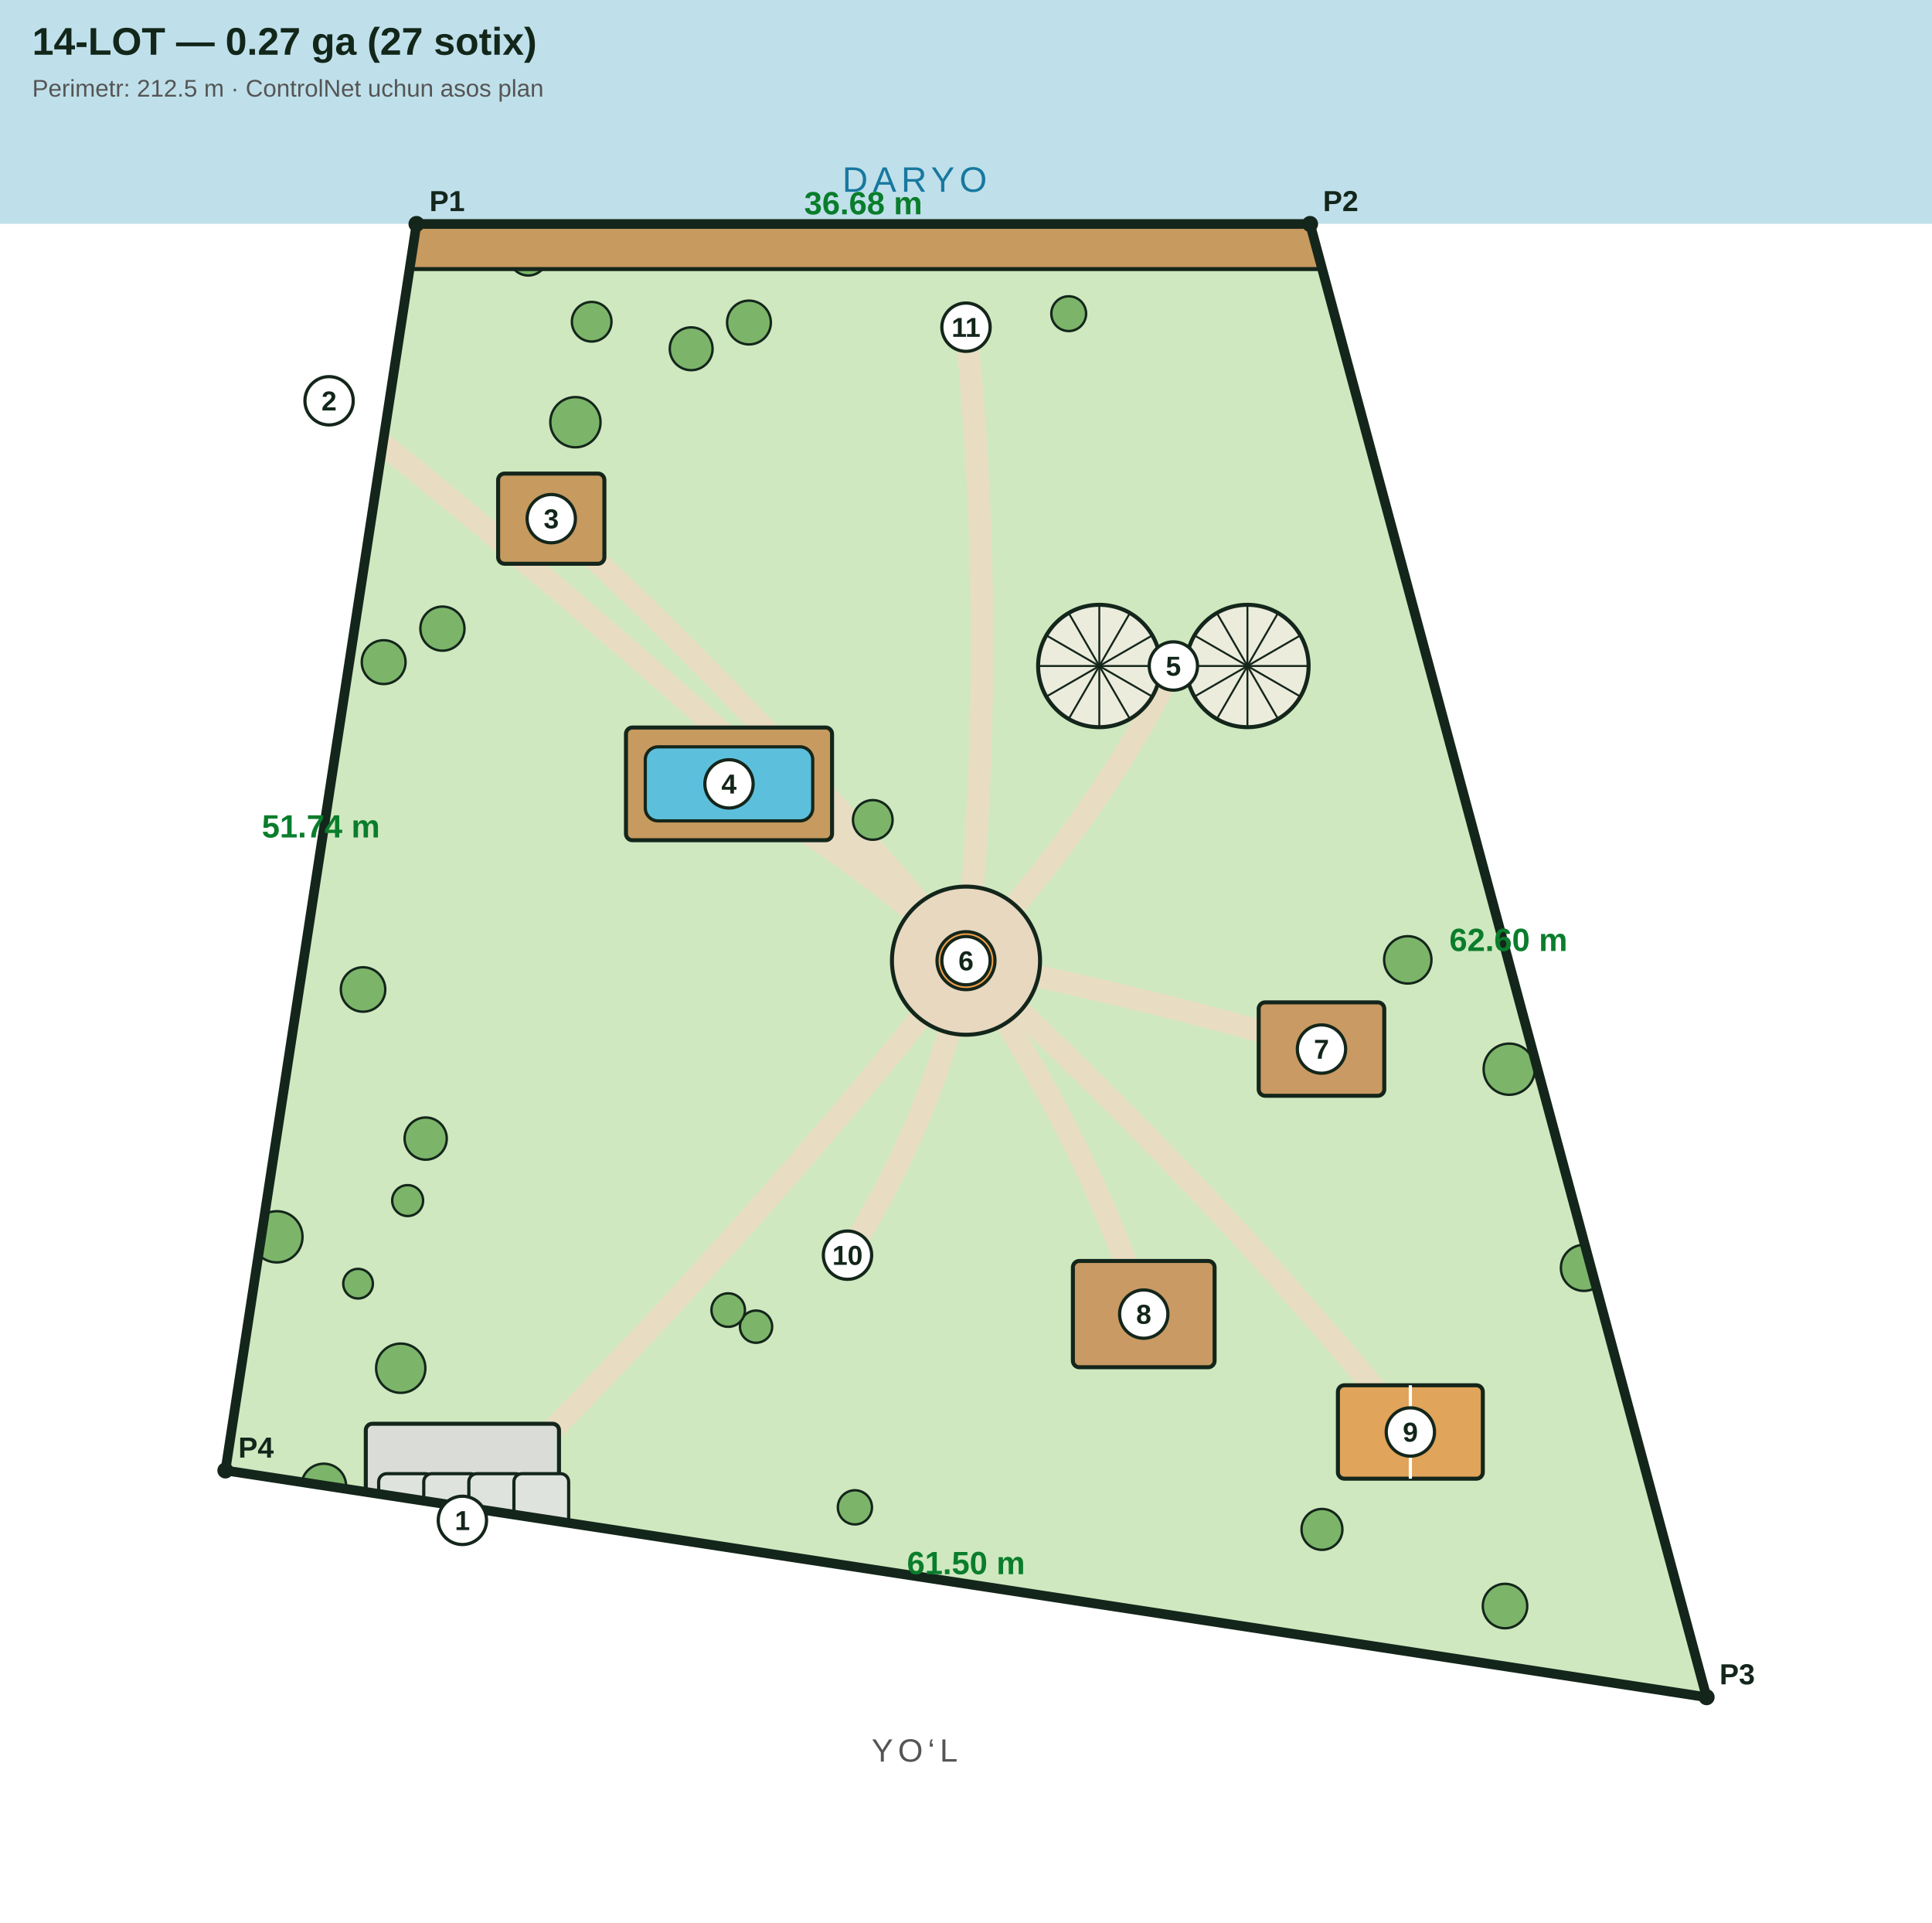
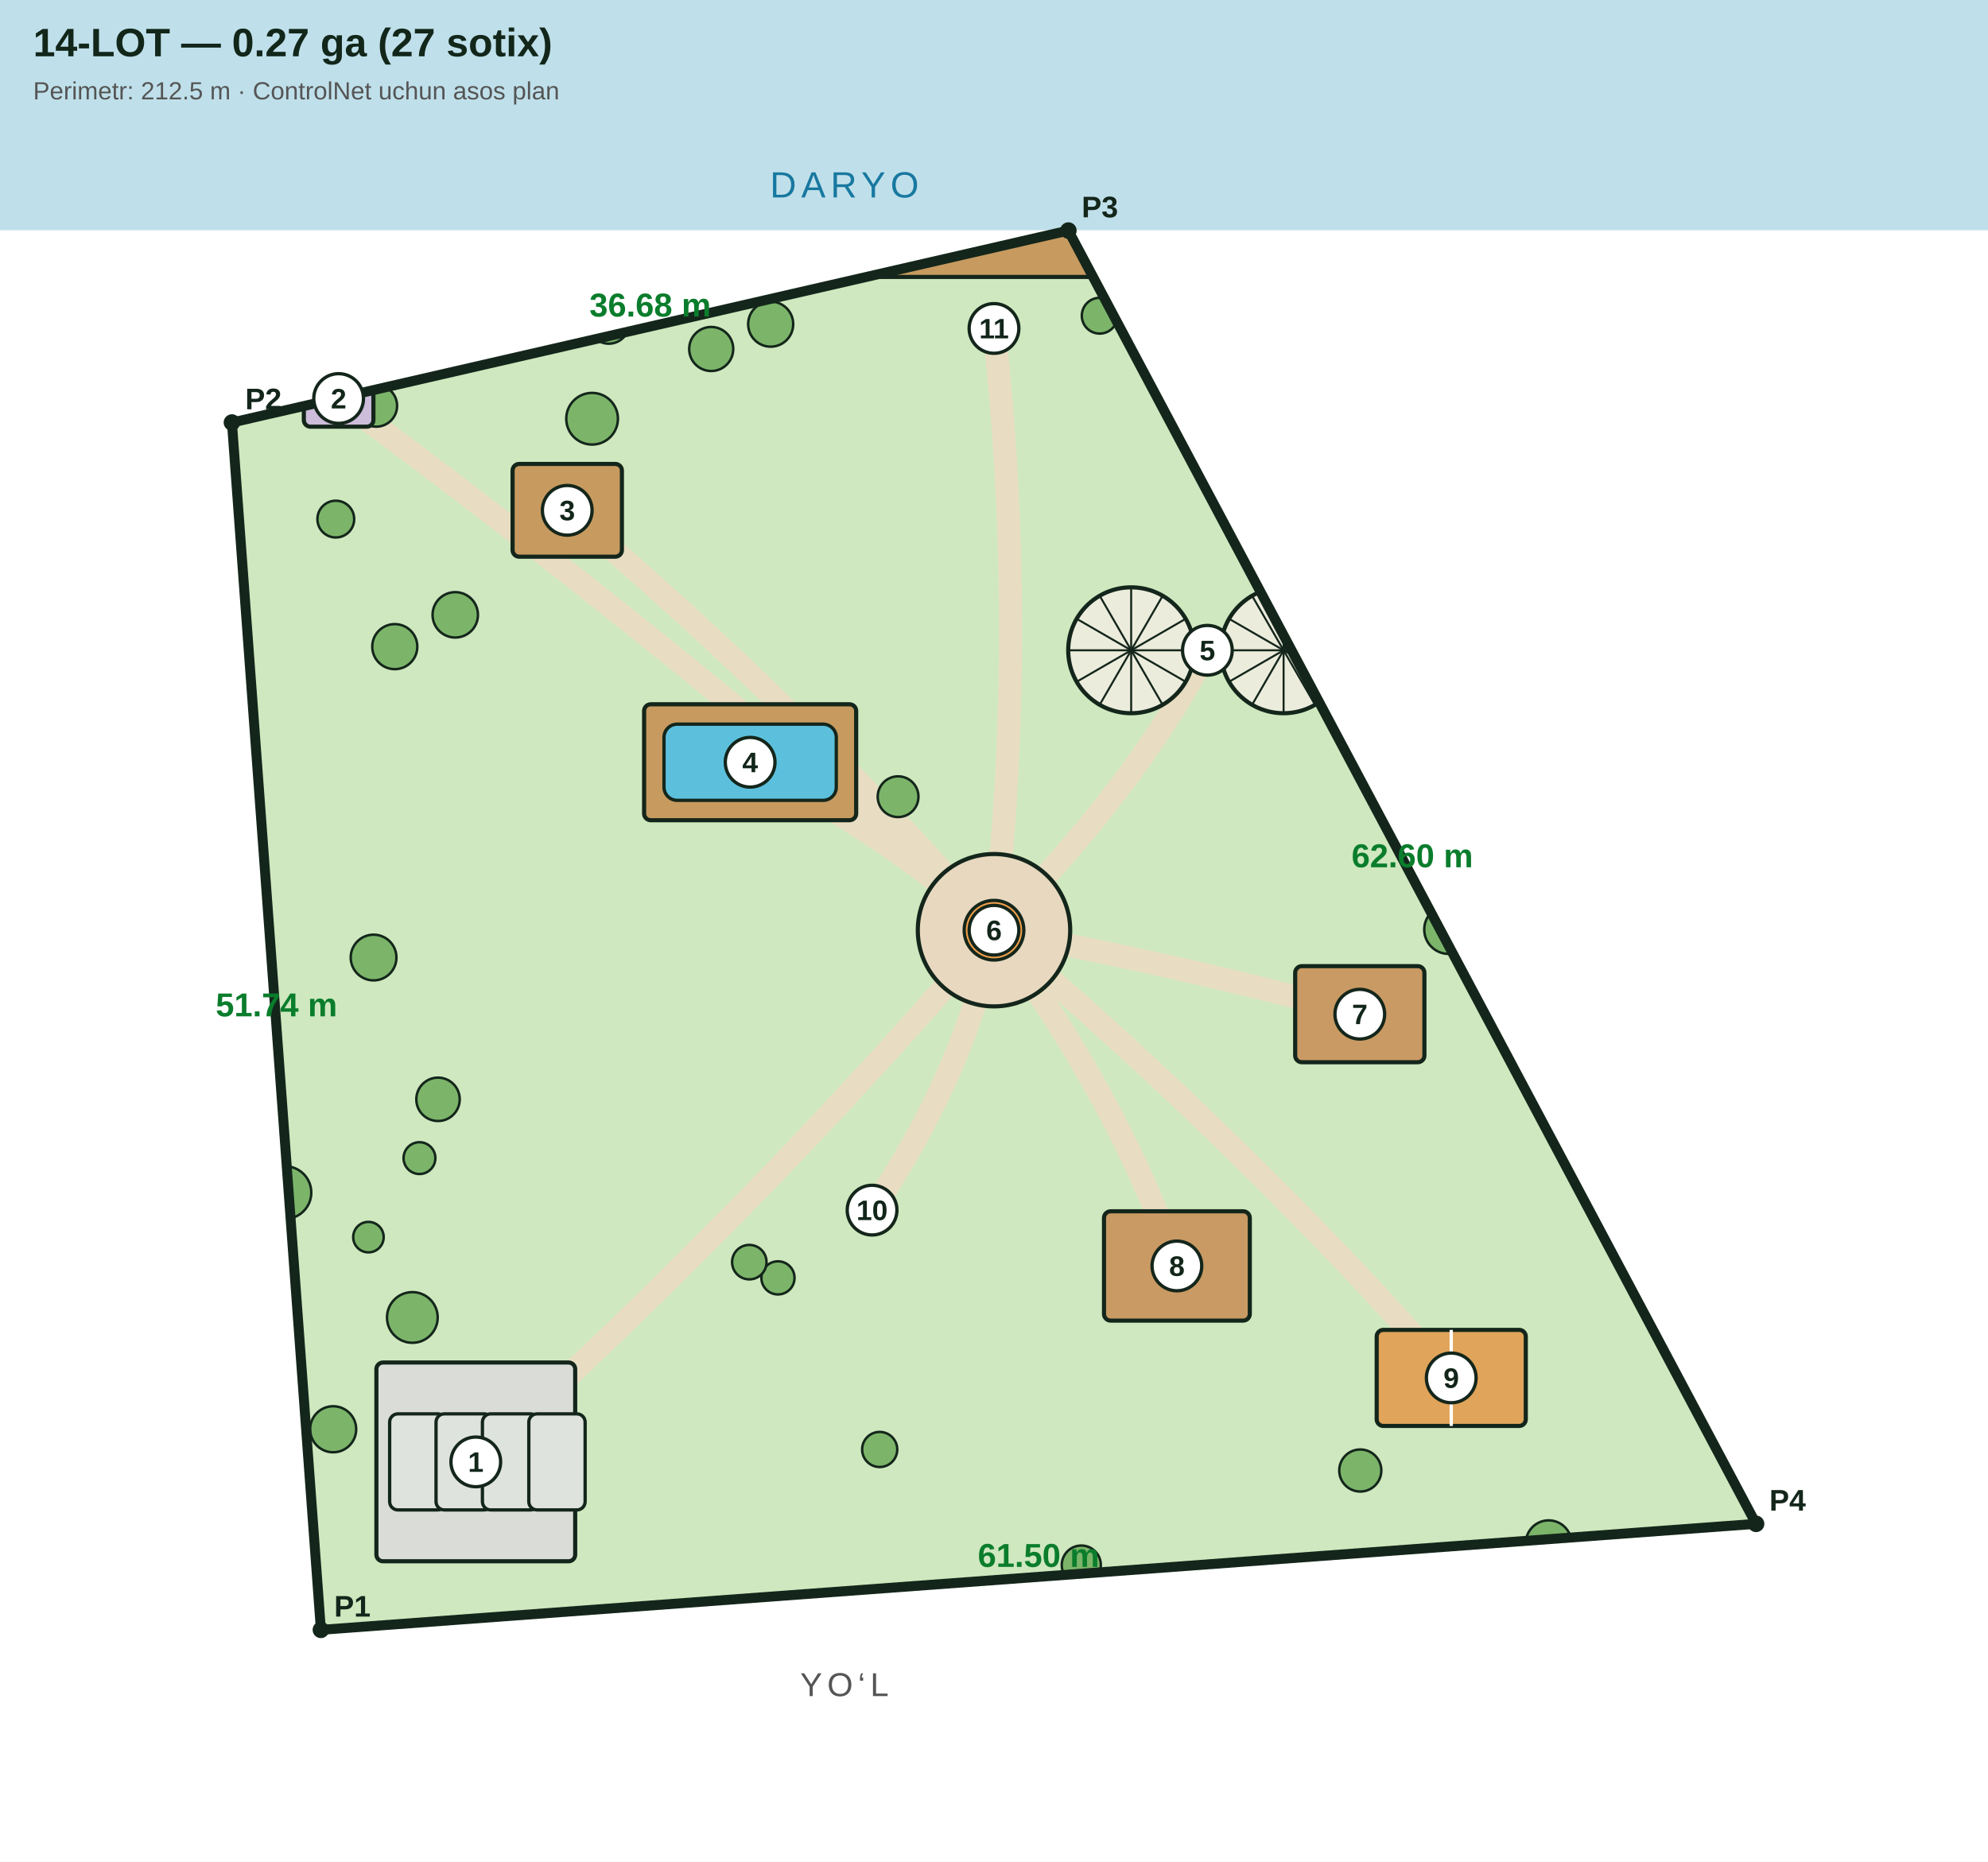
- <svg xmlns="http://www.w3.org/2000/svg" width="1200" height="1194" viewBox="0 0 1200 1194" font-family="Arial, sans-serif">
-   <rect width="1200" height="1194" fill="#ffffff" />
+ <svg xmlns="http://www.w3.org/2000/svg" width="1200" height="1124" viewBox="0 0 1200 1124" font-family="Arial, sans-serif">
+   <rect width="1200" height="1124" fill="#ffffff" />
  <rect x="0" y="0" width="1200" height="139" fill="#bfe0ea" />
  <clipPath id="lot">
-     <polygon points="258.7,139.1 813.7,139.1 1060.0,1054.0 140.0,913.2" />
+     <polygon points="193.7,984.0 140.0,255.1 644.9,139.2 1060.0,920.0" />
  </clipPath>
-   <polygon points="258.7,139.1 813.7,139.1 1060.0,1054.0 140.0,913.2" fill="#cfe8bf" />
+   <polygon points="193.7,984.0 140.0,255.1 644.9,139.2 1060.0,920.0" fill="#cfe8bf" />
  <g clip-path="url(#lot)">
-     <path d="M600.0,596.6 Q463.6,770.4 287.2,944.2" stroke="#e8ddc2" stroke-width="14" fill="none" stroke-linecap="round" />
-     <path d="M600.0,596.6 Q422.2,422.7 204.4,248.9" stroke="#e8ddc2" stroke-width="14" fill="none" stroke-linecap="round" />
-     <path d="M600.0,596.6 Q491.2,459.3 342.4,322.1" stroke="#e8ddc2" stroke-width="14" fill="none" stroke-linecap="round" />
-     <path d="M600.0,596.6 Q546.4,541.7 452.8,486.8" stroke="#e8ddc2" stroke-width="14" fill="none" stroke-linecap="round" />
-     <path d="M600.0,596.6 Q684.4,505.1 728.8,413.6" stroke="#e8ddc2" stroke-width="14" fill="none" stroke-linecap="round" />
-     <path d="M600.0,596.6 Q620.0,596.6 600.0,596.6" stroke="#e8ddc2" stroke-width="14" fill="none" stroke-linecap="round" />
-     <path d="M600.0,596.6 Q730.4,624.0 820.8,651.5" stroke="#e8ddc2" stroke-width="14" fill="none" stroke-linecap="round" />
-     <path d="M600.0,596.6 Q675.2,706.3 710.4,816.1" stroke="#e8ddc2" stroke-width="14" fill="none" stroke-linecap="round" />
-     <path d="M600.0,596.6 Q758.0,742.9 876.0,889.3" stroke="#e8ddc2" stroke-width="14" fill="none" stroke-linecap="round" />
-     <path d="M600.0,596.6 Q583.2,688.1 526.4,779.5" stroke="#e8ddc2" stroke-width="14" fill="none" stroke-linecap="round" />
-     <path d="M600.0,596.6 Q620.0,399.9 600.0,203.2" stroke="#e8ddc2" stroke-width="14" fill="none" stroke-linecap="round" />
-     <circle cx="238.3" cy="411.2" r="13.6" fill="#7cb56a" stroke="#14261b" stroke-width="1.5" />
-     <circle cx="1005.1" cy="806.0" r="10.8" fill="#7cb56a" stroke="#14261b" stroke-width="1.5" />
-     <circle cx="248.9" cy="849.7" r="15.3" fill="#7cb56a" stroke="#14261b" stroke-width="1.5" />
-     <circle cx="253.2" cy="745.6" r="9.6" fill="#7cb56a" stroke="#14261b" stroke-width="1.5" />
-     <circle cx="328.1" cy="159.3" r="11.8" fill="#7cb56a" stroke="#14261b" stroke-width="1.5" />
-     <circle cx="1051.2" cy="652.7" r="13.3" fill="#7cb56a" stroke="#14261b" stroke-width="1.5" />
-     <circle cx="942.8" cy="425.6" r="9.8" fill="#7cb56a" stroke="#14261b" stroke-width="1.5" />
-     <circle cx="227.1" cy="253.7" r="12.6" fill="#7cb56a" stroke="#14261b" stroke-width="1.5" />
-     <circle cx="874.4" cy="596.1" r="14.7" fill="#7cb56a" stroke="#14261b" stroke-width="1.5" />
-     <circle cx="222.4" cy="797.2" r="9.2" fill="#7cb56a" stroke="#14261b" stroke-width="1.5" />
-     <circle cx="821.1" cy="949.8" r="12.7" fill="#7cb56a" stroke="#14261b" stroke-width="1.5" />
-     <circle cx="225.5" cy="614.5" r="13.8" fill="#7cb56a" stroke="#14261b" stroke-width="1.5" />
-     <circle cx="542.1" cy="509.2" r="12.3" fill="#7cb56a" stroke="#14261b" stroke-width="1.5" />
-     <circle cx="357.4" cy="262.2" r="15.6" fill="#7cb56a" stroke="#14261b" stroke-width="1.5" />
-     <circle cx="201.1" cy="922.9" r="13.9" fill="#7cb56a" stroke="#14261b" stroke-width="1.5" />
-     <circle cx="665.7" cy="1036.5" r="13.9" fill="#7cb56a" stroke="#14261b" stroke-width="1.5" />
-     <circle cx="1008.4" cy="666.9" r="11.4" fill="#7cb56a" stroke="#14261b" stroke-width="1.5" />
-     <circle cx="663.8" cy="194.8" r="10.8" fill="#7cb56a" stroke="#14261b" stroke-width="1.5" />
-     <circle cx="172.0" cy="768.1" r="15.9" fill="#7cb56a" stroke="#14261b" stroke-width="1.5" />
-     <circle cx="469.6" cy="823.9" r="10.0" fill="#7cb56a" stroke="#14261b" stroke-width="1.5" />
-     <circle cx="983.8" cy="787.4" r="14.3" fill="#7cb56a" stroke="#14261b" stroke-width="1.5" />
-     <circle cx="1006.9" cy="361.2" r="12.6" fill="#7cb56a" stroke="#14261b" stroke-width="1.5" />
-     <circle cx="1023.2" cy="554.5" r="14.4" fill="#7cb56a" stroke="#14261b" stroke-width="1.5" />
-     <circle cx="429.3" cy="216.6" r="13.3" fill="#7cb56a" stroke="#14261b" stroke-width="1.5" />
-     <circle cx="367.5" cy="199.8" r="12.3" fill="#7cb56a" stroke="#14261b" stroke-width="1.5" />
-     <circle cx="452.3" cy="813.6" r="10.4" fill="#7cb56a" stroke="#14261b" stroke-width="1.5" />
-     <circle cx="531.0" cy="936.1" r="10.6" fill="#7cb56a" stroke="#14261b" stroke-width="1.5" />
-     <circle cx="274.8" cy="390.4" r="13.7" fill="#7cb56a" stroke="#14261b" stroke-width="1.5" />
-     <circle cx="465.2" cy="200.3" r="13.6" fill="#7cb56a" stroke="#14261b" stroke-width="1.5" />
-     <circle cx="652.7" cy="1011.7" r="11.8" fill="#7cb56a" stroke="#14261b" stroke-width="1.5" />
-     <circle cx="934.8" cy="997.4" r="13.8" fill="#7cb56a" stroke="#14261b" stroke-width="1.5" />
-     <circle cx="999.5" cy="557.7" r="9.7" fill="#7cb56a" stroke="#14261b" stroke-width="1.5" />
-     <circle cx="937.4" cy="664.0" r="15.9" fill="#7cb56a" stroke="#14261b" stroke-width="1.5" />
-     <circle cx="944.5" cy="295.7" r="15.5" fill="#7cb56a" stroke="#14261b" stroke-width="1.5" />
-     <circle cx="202.7" cy="327.8" r="11.1" fill="#7cb56a" stroke="#14261b" stroke-width="1.5" />
-     <circle cx="264.4" cy="707.1" r="13.1" fill="#7cb56a" stroke="#14261b" stroke-width="1.5" />
-     <circle cx="144.5" cy="642.6" r="14.5" fill="#7cb56a" stroke="#14261b" stroke-width="1.5" />
-     <circle cx="1033.7" cy="827.0" r="13.8" fill="#7cb56a" stroke="#14261b" stroke-width="1.5" />
-     <circle cx="734.2" cy="1053.5" r="16.0" fill="#7cb56a" stroke="#14261b" stroke-width="1.5" />
-     <rect x="250.4" y="137.1" width="699.2" height="30" fill="#c79a5f" stroke="#14261b" stroke-width="2.5" />
-     <rect x="227.2" y="884.2" width="120.0" height="120.0" rx="4" fill="#d9dcd7" stroke="#14261b" stroke-width="2.5" />
-     <rect x="235.2" y="915.2" width="34" height="58" rx="5" fill="#dfe3de" stroke="#14261b" stroke-width="2" />
-     <rect x="263.2" y="915.2" width="34" height="58" rx="5" fill="#dfe3de" stroke="#14261b" stroke-width="2" />
-     <rect x="291.2" y="915.2" width="34" height="58" rx="5" fill="#dfe3de" stroke="#14261b" stroke-width="2" />
-     <rect x="319.2" y="915.2" width="34" height="58" rx="5" fill="#dfe3de" stroke="#14261b" stroke-width="2" />
-     <rect x="388.8" y="451.8" width="128.0" height="70.0" rx="4" fill="#c79a5f" stroke="#14261b" stroke-width="2.5" />
-     <rect x="400.8" y="463.8" width="104" height="46" rx="8" fill="#5cc0dd" stroke="#14261b" stroke-width="2" />
-     <circle cx="682.8" cy="413.6" r="38" fill="#ececdd" stroke="#14261b" stroke-width="2.5" />
-     <line x1="682.8" y1="413.6" x2="720.8" y2="413.6" stroke="#14261b" stroke-width="1.2" />
-     <line x1="682.8" y1="413.6" x2="715.7" y2="432.6" stroke="#14261b" stroke-width="1.2" />
-     <line x1="682.8" y1="413.6" x2="701.8" y2="446.5" stroke="#14261b" stroke-width="1.2" />
-     <line x1="682.8" y1="413.6" x2="682.8" y2="451.6" stroke="#14261b" stroke-width="1.2" />
-     <line x1="682.8" y1="413.6" x2="663.8" y2="446.5" stroke="#14261b" stroke-width="1.2" />
-     <line x1="682.8" y1="413.6" x2="649.9" y2="432.6" stroke="#14261b" stroke-width="1.2" />
-     <line x1="682.8" y1="413.6" x2="644.8" y2="413.6" stroke="#14261b" stroke-width="1.2" />
-     <line x1="682.8" y1="413.6" x2="649.9" y2="394.6" stroke="#14261b" stroke-width="1.2" />
-     <line x1="682.8" y1="413.6" x2="663.8" y2="380.7" stroke="#14261b" stroke-width="1.2" />
-     <line x1="682.8" y1="413.6" x2="682.8" y2="375.6" stroke="#14261b" stroke-width="1.2" />
-     <line x1="682.8" y1="413.6" x2="701.8" y2="380.7" stroke="#14261b" stroke-width="1.2" />
-     <line x1="682.8" y1="413.6" x2="715.7" y2="394.6" stroke="#14261b" stroke-width="1.2" />
-     <circle cx="774.8" cy="413.6" r="38" fill="#ececdd" stroke="#14261b" stroke-width="2.5" />
-     <line x1="774.8" y1="413.6" x2="812.8" y2="413.6" stroke="#14261b" stroke-width="1.2" />
-     <line x1="774.8" y1="413.6" x2="807.7" y2="432.6" stroke="#14261b" stroke-width="1.2" />
-     <line x1="774.8" y1="413.6" x2="793.8" y2="446.5" stroke="#14261b" stroke-width="1.2" />
-     <line x1="774.8" y1="413.6" x2="774.8" y2="451.6" stroke="#14261b" stroke-width="1.2" />
-     <line x1="774.8" y1="413.6" x2="755.8" y2="446.5" stroke="#14261b" stroke-width="1.2" />
-     <line x1="774.8" y1="413.6" x2="741.9" y2="432.6" stroke="#14261b" stroke-width="1.2" />
-     <line x1="774.8" y1="413.6" x2="736.8" y2="413.6" stroke="#14261b" stroke-width="1.2" />
-     <line x1="774.8" y1="413.6" x2="741.9" y2="394.6" stroke="#14261b" stroke-width="1.2" />
-     <line x1="774.8" y1="413.6" x2="755.8" y2="380.7" stroke="#14261b" stroke-width="1.2" />
-     <line x1="774.8" y1="413.6" x2="774.8" y2="375.6" stroke="#14261b" stroke-width="1.2" />
-     <line x1="774.8" y1="413.6" x2="793.8" y2="380.7" stroke="#14261b" stroke-width="1.2" />
-     <line x1="774.8" y1="413.6" x2="807.7" y2="394.6" stroke="#14261b" stroke-width="1.2" />
-     <circle cx="600.0" cy="596.6" r="46" fill="#e7d8bf" stroke="#14261b" stroke-width="2.5" />
-     <circle cx="600.0" cy="596.6" r="18" fill="#f0a04a" stroke="#14261b" stroke-width="2" />
-     <rect x="781.8" y="622.5" width="78.0" height="58.0" rx="4" fill="#c99a63" stroke="#14261b" stroke-width="2.5" />
-     <rect x="666.4" y="783.1" width="88.0" height="66.0" rx="4" fill="#c99a63" stroke="#14261b" stroke-width="2.5" />
-     <rect x="309.4" y="294.1" width="66.0" height="56.0" rx="4" fill="#c79a5f" stroke="#14261b" stroke-width="2.5" />
-     <rect x="831.0" y="860.3" width="90.0" height="58.0" rx="4" fill="#e0a45a" stroke="#14261b" stroke-width="2.5" />
-     <line x1="876.0" y1="860.3" x2="876.0" y2="918.3" stroke="#fff" stroke-width="2" />
-     <circle cx="876.0" cy="889.3" r="12" fill="none" stroke="#fff" stroke-width="2" />
-     <rect x="183.4" y="231.9" width="42.0" height="34.0" rx="4" fill="#cdbcda" stroke="#14261b" stroke-width="2.5" />
+     <path d="M600.0,561.6 Q463.6,722.1 287.2,882.6" stroke="#e8ddc2" stroke-width="14" fill="none" stroke-linecap="round" />
+     <path d="M600.0,561.6 Q422.2,401.1 204.4,240.6" stroke="#e8ddc2" stroke-width="14" fill="none" stroke-linecap="round" />
+     <path d="M600.0,561.6 Q491.2,434.9 342.4,308.1" stroke="#e8ddc2" stroke-width="14" fill="none" stroke-linecap="round" />
+     <path d="M600.0,561.6 Q546.4,510.9 452.8,460.2" stroke="#e8ddc2" stroke-width="14" fill="none" stroke-linecap="round" />
+     <path d="M600.0,561.6 Q684.4,477.1 728.8,392.6" stroke="#e8ddc2" stroke-width="14" fill="none" stroke-linecap="round" />
+     <path d="M600.0,561.6 Q620.0,561.6 600.0,561.6" stroke="#e8ddc2" stroke-width="14" fill="none" stroke-linecap="round" />
+     <path d="M600.0,561.6 Q730.4,586.9 820.8,612.3" stroke="#e8ddc2" stroke-width="14" fill="none" stroke-linecap="round" />
+     <path d="M600.0,561.6 Q675.2,663.0 710.4,764.3" stroke="#e8ddc2" stroke-width="14" fill="none" stroke-linecap="round" />
+     <path d="M600.0,561.6 Q758.0,696.8 876.0,831.9" stroke="#e8ddc2" stroke-width="14" fill="none" stroke-linecap="round" />
+     <path d="M600.0,561.6 Q583.2,646.1 526.4,730.6" stroke="#e8ddc2" stroke-width="14" fill="none" stroke-linecap="round" />
+     <path d="M600.0,561.6 Q620.0,380.0 600.0,198.3" stroke="#e8ddc2" stroke-width="14" fill="none" stroke-linecap="round" />
+     <circle cx="238.3" cy="390.4" r="13.6" fill="#7cb56a" stroke="#14261b" stroke-width="1.5" />
+     <circle cx="1005.1" cy="755.0" r="10.8" fill="#7cb56a" stroke="#14261b" stroke-width="1.5" />
+     <circle cx="248.9" cy="795.4" r="15.3" fill="#7cb56a" stroke="#14261b" stroke-width="1.5" />
+     <circle cx="253.2" cy="699.2" r="9.6" fill="#7cb56a" stroke="#14261b" stroke-width="1.5" />
+     <circle cx="328.1" cy="157.8" r="11.8" fill="#7cb56a" stroke="#14261b" stroke-width="1.5" />
+     <circle cx="1051.2" cy="613.4" r="13.3" fill="#7cb56a" stroke="#14261b" stroke-width="1.5" />
+     <circle cx="942.8" cy="403.7" r="9.8" fill="#7cb56a" stroke="#14261b" stroke-width="1.5" />
+     <circle cx="227.1" cy="245.0" r="12.6" fill="#7cb56a" stroke="#14261b" stroke-width="1.5" />
+     <circle cx="874.4" cy="561.2" r="14.7" fill="#7cb56a" stroke="#14261b" stroke-width="1.5" />
+     <circle cx="222.4" cy="746.9" r="9.2" fill="#7cb56a" stroke="#14261b" stroke-width="1.5" />
+     <circle cx="821.1" cy="887.8" r="12.7" fill="#7cb56a" stroke="#14261b" stroke-width="1.5" />
+     <circle cx="225.5" cy="578.1" r="13.8" fill="#7cb56a" stroke="#14261b" stroke-width="1.5" />
+     <circle cx="542.1" cy="481.0" r="12.3" fill="#7cb56a" stroke="#14261b" stroke-width="1.5" />
+     <circle cx="357.4" cy="252.8" r="15.6" fill="#7cb56a" stroke="#14261b" stroke-width="1.5" />
+     <circle cx="201.1" cy="862.9" r="13.9" fill="#7cb56a" stroke="#14261b" stroke-width="1.5" />
+     <circle cx="665.7" cy="967.9" r="13.9" fill="#7cb56a" stroke="#14261b" stroke-width="1.5" />
+     <circle cx="1008.4" cy="626.5" r="11.4" fill="#7cb56a" stroke="#14261b" stroke-width="1.5" />
+     <circle cx="663.8" cy="190.6" r="10.8" fill="#7cb56a" stroke="#14261b" stroke-width="1.5" />
+     <circle cx="172.0" cy="720.0" r="15.9" fill="#7cb56a" stroke="#14261b" stroke-width="1.5" />
+     <circle cx="469.6" cy="771.5" r="10.0" fill="#7cb56a" stroke="#14261b" stroke-width="1.5" />
+     <circle cx="983.8" cy="737.8" r="14.3" fill="#7cb56a" stroke="#14261b" stroke-width="1.5" />
+     <circle cx="1006.9" cy="344.3" r="12.6" fill="#7cb56a" stroke="#14261b" stroke-width="1.5" />
+     <circle cx="1023.2" cy="522.8" r="14.4" fill="#7cb56a" stroke="#14261b" stroke-width="1.5" />
+     <circle cx="429.3" cy="210.7" r="13.3" fill="#7cb56a" stroke="#14261b" stroke-width="1.5" />
+     <circle cx="367.5" cy="195.2" r="12.3" fill="#7cb56a" stroke="#14261b" stroke-width="1.5" />
+     <circle cx="452.3" cy="762.0" r="10.4" fill="#7cb56a" stroke="#14261b" stroke-width="1.5" />
+     <circle cx="531.0" cy="875.1" r="10.6" fill="#7cb56a" stroke="#14261b" stroke-width="1.5" />
+     <circle cx="274.8" cy="371.2" r="13.7" fill="#7cb56a" stroke="#14261b" stroke-width="1.5" />
+     <circle cx="465.2" cy="195.7" r="13.6" fill="#7cb56a" stroke="#14261b" stroke-width="1.5" />
+     <circle cx="652.7" cy="944.9" r="11.8" fill="#7cb56a" stroke="#14261b" stroke-width="1.5" />
+     <circle cx="934.8" cy="931.7" r="13.8" fill="#7cb56a" stroke="#14261b" stroke-width="1.5" />
+     <circle cx="999.5" cy="525.7" r="9.7" fill="#7cb56a" stroke="#14261b" stroke-width="1.5" />
+     <circle cx="937.4" cy="623.8" r="15.9" fill="#7cb56a" stroke="#14261b" stroke-width="1.5" />
+     <circle cx="944.5" cy="283.7" r="15.5" fill="#7cb56a" stroke="#14261b" stroke-width="1.5" />
+     <circle cx="202.7" cy="313.4" r="11.1" fill="#7cb56a" stroke="#14261b" stroke-width="1.5" />
+     <circle cx="264.4" cy="663.7" r="13.1" fill="#7cb56a" stroke="#14261b" stroke-width="1.5" />
+     <circle cx="144.5" cy="604.1" r="14.5" fill="#7cb56a" stroke="#14261b" stroke-width="1.5" />
+     <circle cx="1033.7" cy="774.3" r="13.8" fill="#7cb56a" stroke="#14261b" stroke-width="1.5" />
+     <circle cx="734.2" cy="983.5" r="16.0" fill="#7cb56a" stroke="#14261b" stroke-width="1.5" />
+     <rect x="250.4" y="137.2" width="699.2" height="30" fill="#c79a5f" stroke="#14261b" stroke-width="2.5" />
+     <rect x="227.2" y="822.6" width="120.0" height="120.0" rx="4" fill="#d9dcd7" stroke="#14261b" stroke-width="2.5" />
+     <rect x="235.2" y="853.6" width="34" height="58" rx="5" fill="#dfe3de" stroke="#14261b" stroke-width="2" />
+     <rect x="263.2" y="853.6" width="34" height="58" rx="5" fill="#dfe3de" stroke="#14261b" stroke-width="2" />
+     <rect x="291.2" y="853.6" width="34" height="58" rx="5" fill="#dfe3de" stroke="#14261b" stroke-width="2" />
+     <rect x="319.2" y="853.6" width="34" height="58" rx="5" fill="#dfe3de" stroke="#14261b" stroke-width="2" />
+     <rect x="388.8" y="425.2" width="128.0" height="70.0" rx="4" fill="#c79a5f" stroke="#14261b" stroke-width="2.5" />
+     <rect x="400.8" y="437.2" width="104" height="46" rx="8" fill="#5cc0dd" stroke="#14261b" stroke-width="2" />
+     <circle cx="682.8" cy="392.6" r="38" fill="#ececdd" stroke="#14261b" stroke-width="2.5" />
+     <line x1="682.8" y1="392.6" x2="720.8" y2="392.6" stroke="#14261b" stroke-width="1.2" />
+     <line x1="682.8" y1="392.6" x2="715.7" y2="411.6" stroke="#14261b" stroke-width="1.2" />
+     <line x1="682.8" y1="392.6" x2="701.8" y2="425.5" stroke="#14261b" stroke-width="1.2" />
+     <line x1="682.8" y1="392.6" x2="682.8" y2="430.6" stroke="#14261b" stroke-width="1.2" />
+     <line x1="682.8" y1="392.6" x2="663.8" y2="425.5" stroke="#14261b" stroke-width="1.2" />
+     <line x1="682.8" y1="392.6" x2="649.9" y2="411.6" stroke="#14261b" stroke-width="1.2" />
+     <line x1="682.8" y1="392.6" x2="644.8" y2="392.6" stroke="#14261b" stroke-width="1.2" />
+     <line x1="682.8" y1="392.6" x2="649.9" y2="373.6" stroke="#14261b" stroke-width="1.2" />
+     <line x1="682.8" y1="392.6" x2="663.8" y2="359.7" stroke="#14261b" stroke-width="1.2" />
+     <line x1="682.8" y1="392.6" x2="682.8" y2="354.6" stroke="#14261b" stroke-width="1.2" />
+     <line x1="682.8" y1="392.6" x2="701.8" y2="359.7" stroke="#14261b" stroke-width="1.2" />
+     <line x1="682.8" y1="392.6" x2="715.7" y2="373.6" stroke="#14261b" stroke-width="1.2" />
+     <circle cx="774.8" cy="392.6" r="38" fill="#ececdd" stroke="#14261b" stroke-width="2.5" />
+     <line x1="774.8" y1="392.6" x2="812.8" y2="392.6" stroke="#14261b" stroke-width="1.2" />
+     <line x1="774.8" y1="392.6" x2="807.7" y2="411.6" stroke="#14261b" stroke-width="1.2" />
+     <line x1="774.8" y1="392.6" x2="793.8" y2="425.5" stroke="#14261b" stroke-width="1.2" />
+     <line x1="774.8" y1="392.6" x2="774.8" y2="430.6" stroke="#14261b" stroke-width="1.2" />
+     <line x1="774.8" y1="392.6" x2="755.8" y2="425.5" stroke="#14261b" stroke-width="1.2" />
+     <line x1="774.8" y1="392.6" x2="741.9" y2="411.6" stroke="#14261b" stroke-width="1.2" />
+     <line x1="774.8" y1="392.6" x2="736.8" y2="392.6" stroke="#14261b" stroke-width="1.2" />
+     <line x1="774.8" y1="392.6" x2="741.9" y2="373.6" stroke="#14261b" stroke-width="1.2" />
+     <line x1="774.8" y1="392.6" x2="755.8" y2="359.7" stroke="#14261b" stroke-width="1.2" />
+     <line x1="774.8" y1="392.6" x2="774.8" y2="354.6" stroke="#14261b" stroke-width="1.2" />
+     <line x1="774.8" y1="392.6" x2="793.8" y2="359.7" stroke="#14261b" stroke-width="1.2" />
+     <line x1="774.8" y1="392.6" x2="807.7" y2="373.6" stroke="#14261b" stroke-width="1.2" />
+     <circle cx="600.0" cy="561.6" r="46" fill="#e7d8bf" stroke="#14261b" stroke-width="2.5" />
+     <circle cx="600.0" cy="561.6" r="18" fill="#f0a04a" stroke="#14261b" stroke-width="2" />
+     <rect x="781.8" y="583.3" width="78.0" height="58.0" rx="4" fill="#c99a63" stroke="#14261b" stroke-width="2.5" />
+     <rect x="666.4" y="731.3" width="88.0" height="66.0" rx="4" fill="#c99a63" stroke="#14261b" stroke-width="2.5" />
+     <rect x="309.4" y="280.1" width="66.0" height="56.0" rx="4" fill="#c79a5f" stroke="#14261b" stroke-width="2.5" />
+     <rect x="831.0" y="802.9" width="90.0" height="58.0" rx="4" fill="#e0a45a" stroke="#14261b" stroke-width="2.5" />
+     <line x1="876.0" y1="802.9" x2="876.0" y2="860.9" stroke="#fff" stroke-width="2" />
+     <circle cx="876.0" cy="831.9" r="12" fill="none" stroke="#fff" stroke-width="2" />
+     <rect x="183.4" y="223.6" width="42.0" height="34.0" rx="4" fill="#cdbcda" stroke="#14261b" stroke-width="2.5" />
  </g>
-   <polygon points="258.7,139.1 813.7,139.1 1060.0,1054.0 140.0,913.2" fill="none" stroke="#14261b" stroke-width="6" stroke-linejoin="round" />
-   <circle cx="287.2" cy="944.2" r="15" fill="#fff" stroke="#14261b" stroke-width="2" />
-   <text x="287.2" y="950.2" font-size="17" fill="#12261a" text-anchor="middle" font-weight="700">1</text>
-   <circle cx="204.4" cy="248.9" r="15" fill="#fff" stroke="#14261b" stroke-width="2" />
-   <text x="204.4" y="254.9" font-size="17" fill="#12261a" text-anchor="middle" font-weight="700">2</text>
-   <circle cx="342.4" cy="322.1" r="15" fill="#fff" stroke="#14261b" stroke-width="2" />
-   <text x="342.4" y="328.1" font-size="17" fill="#12261a" text-anchor="middle" font-weight="700">3</text>
-   <circle cx="452.8" cy="486.8" r="15" fill="#fff" stroke="#14261b" stroke-width="2" />
-   <text x="452.8" y="492.8" font-size="17" fill="#12261a" text-anchor="middle" font-weight="700">4</text>
-   <circle cx="728.8" cy="413.6" r="15" fill="#fff" stroke="#14261b" stroke-width="2" />
-   <text x="728.8" y="419.6" font-size="17" fill="#12261a" text-anchor="middle" font-weight="700">5</text>
-   <circle cx="600.0" cy="596.6" r="15" fill="#fff" stroke="#14261b" stroke-width="2" />
-   <text x="600.0" y="602.6" font-size="17" fill="#12261a" text-anchor="middle" font-weight="700">6</text>
-   <circle cx="820.8" cy="651.5" r="15" fill="#fff" stroke="#14261b" stroke-width="2" />
-   <text x="820.8" y="657.5" font-size="17" fill="#12261a" text-anchor="middle" font-weight="700">7</text>
-   <circle cx="710.4" cy="816.1" r="15" fill="#fff" stroke="#14261b" stroke-width="2" />
-   <text x="710.4" y="822.1" font-size="17" fill="#12261a" text-anchor="middle" font-weight="700">8</text>
-   <circle cx="876.0" cy="889.3" r="15" fill="#fff" stroke="#14261b" stroke-width="2" />
-   <text x="876.0" y="895.3" font-size="17" fill="#12261a" text-anchor="middle" font-weight="700">9</text>
-   <circle cx="526.4" cy="779.5" r="15" fill="#fff" stroke="#14261b" stroke-width="2" />
-   <text x="526.4" y="785.5" font-size="17" fill="#12261a" text-anchor="middle" font-weight="700">10</text>
-   <circle cx="600.0" cy="203.2" r="15" fill="#fff" stroke="#14261b" stroke-width="2" />
-   <text x="600.0" y="209.2" font-size="17" fill="#12261a" text-anchor="middle" font-weight="700">11</text>
-   <circle cx="258.7" cy="139.1" r="5" fill="#14261b" />
-   <text x="266.7" y="131.1" font-size="18" fill="#14261b" font-weight="700">P1</text>
-   <circle cx="813.7" cy="139.1" r="5" fill="#14261b" />
-   <text x="821.7" y="131.1" font-size="18" fill="#14261b" font-weight="700">P2</text>
-   <circle cx="1060.0" cy="1054.0" r="5" fill="#14261b" />
-   <text x="1068.0" y="1046.0" font-size="18" fill="#14261b" font-weight="700">P3</text>
-   <circle cx="140.0" cy="913.2" r="5" fill="#14261b" />
-   <text x="148.0" y="905.2" font-size="18" fill="#14261b" font-weight="700">P4</text>
-   <text x="536.2" y="133.1" font-size="20" fill="#0a7d2c" text-anchor="middle" font-weight="700">36.68 m</text>
-   <text x="936.9" y="590.6" font-size="20" fill="#0a7d2c" text-anchor="middle" font-weight="700">62.60 m</text>
-   <text x="600.0" y="977.6" font-size="20" fill="#0a7d2c" text-anchor="middle" font-weight="700">61.50 m</text>
-   <text x="199.3" y="520.1" font-size="20" fill="#0a7d2c" text-anchor="middle" font-weight="700">51.74 m</text>
-   <text x="568.1" y="119.1" font-size="22" fill="#1878a0" letter-spacing="3" text-anchor="middle">DARYO</text>
-   <text x="568.1" y="1094.0" font-size="20" fill="#555" letter-spacing="3" text-anchor="middle">YO‘L</text>
+   <polygon points="193.7,984.0 140.0,255.1 644.9,139.2 1060.0,920.0" fill="none" stroke="#14261b" stroke-width="6" stroke-linejoin="round" />
+   <circle cx="287.2" cy="882.6" r="15" fill="#fff" stroke="#14261b" stroke-width="2" />
+   <text x="287.2" y="888.6" font-size="17" fill="#12261a" text-anchor="middle" font-weight="700">1</text>
+   <circle cx="204.4" cy="240.6" r="15" fill="#fff" stroke="#14261b" stroke-width="2" />
+   <text x="204.4" y="246.6" font-size="17" fill="#12261a" text-anchor="middle" font-weight="700">2</text>
+   <circle cx="342.4" cy="308.1" r="15" fill="#fff" stroke="#14261b" stroke-width="2" />
+   <text x="342.4" y="314.1" font-size="17" fill="#12261a" text-anchor="middle" font-weight="700">3</text>
+   <circle cx="452.8" cy="460.2" r="15" fill="#fff" stroke="#14261b" stroke-width="2" />
+   <text x="452.8" y="466.2" font-size="17" fill="#12261a" text-anchor="middle" font-weight="700">4</text>
+   <circle cx="728.8" cy="392.6" r="15" fill="#fff" stroke="#14261b" stroke-width="2" />
+   <text x="728.8" y="398.6" font-size="17" fill="#12261a" text-anchor="middle" font-weight="700">5</text>
+   <circle cx="600.0" cy="561.6" r="15" fill="#fff" stroke="#14261b" stroke-width="2" />
+   <text x="600.0" y="567.6" font-size="17" fill="#12261a" text-anchor="middle" font-weight="700">6</text>
+   <circle cx="820.8" cy="612.3" r="15" fill="#fff" stroke="#14261b" stroke-width="2" />
+   <text x="820.8" y="618.3" font-size="17" fill="#12261a" text-anchor="middle" font-weight="700">7</text>
+   <circle cx="710.4" cy="764.3" r="15" fill="#fff" stroke="#14261b" stroke-width="2" />
+   <text x="710.4" y="770.3" font-size="17" fill="#12261a" text-anchor="middle" font-weight="700">8</text>
+   <circle cx="876.0" cy="831.9" r="15" fill="#fff" stroke="#14261b" stroke-width="2" />
+   <text x="876.0" y="837.9" font-size="17" fill="#12261a" text-anchor="middle" font-weight="700">9</text>
+   <circle cx="526.4" cy="730.6" r="15" fill="#fff" stroke="#14261b" stroke-width="2" />
+   <text x="526.4" y="736.6" font-size="17" fill="#12261a" text-anchor="middle" font-weight="700">10</text>
+   <circle cx="600.0" cy="198.3" r="15" fill="#fff" stroke="#14261b" stroke-width="2" />
+   <text x="600.0" y="204.3" font-size="17" fill="#12261a" text-anchor="middle" font-weight="700">11</text>
+   <circle cx="193.7" cy="984.0" r="5" fill="#14261b" />
+   <text x="201.7" y="976.0" font-size="18" fill="#14261b" font-weight="700">P1</text>
+   <circle cx="140.0" cy="255.1" r="5" fill="#14261b" />
+   <text x="148.0" y="247.1" font-size="18" fill="#14261b" font-weight="700">P2</text>
+   <circle cx="644.9" cy="139.2" r="5" fill="#14261b" />
+   <text x="652.9" y="131.2" font-size="18" fill="#14261b" font-weight="700">P3</text>
+   <circle cx="1060.0" cy="920.0" r="5" fill="#14261b" />
+   <text x="1068.0" y="912.0" font-size="18" fill="#14261b" font-weight="700">P4</text>
+   <text x="166.9" y="613.6" font-size="20" fill="#0a7d2c" text-anchor="middle" font-weight="700">51.74 m</text>
+   <text x="392.5" y="191.1" font-size="20" fill="#0a7d2c" text-anchor="middle" font-weight="700">36.68 m</text>
+   <text x="852.5" y="523.6" font-size="20" fill="#0a7d2c" text-anchor="middle" font-weight="700">62.60 m</text>
+   <text x="626.9" y="946.0" font-size="20" fill="#0a7d2c" text-anchor="middle" font-weight="700">61.50 m</text>
+   <text x="509.7" y="119.2" font-size="22" fill="#1878a0" letter-spacing="3" text-anchor="middle">DARYO</text>
+   <text x="509.7" y="1024.0" font-size="20" fill="#555" letter-spacing="3" text-anchor="middle">YO‘L</text>
  <text x="20" y="34" font-size="24" fill="#12261a" font-weight="800">14-LOT — 0.27 ga (27 sotix)</text>
  <text x="20" y="60" font-size="15" fill="#555">Perimetr: 212.5 m · ControlNet uchun asos plan</text>
</svg>
